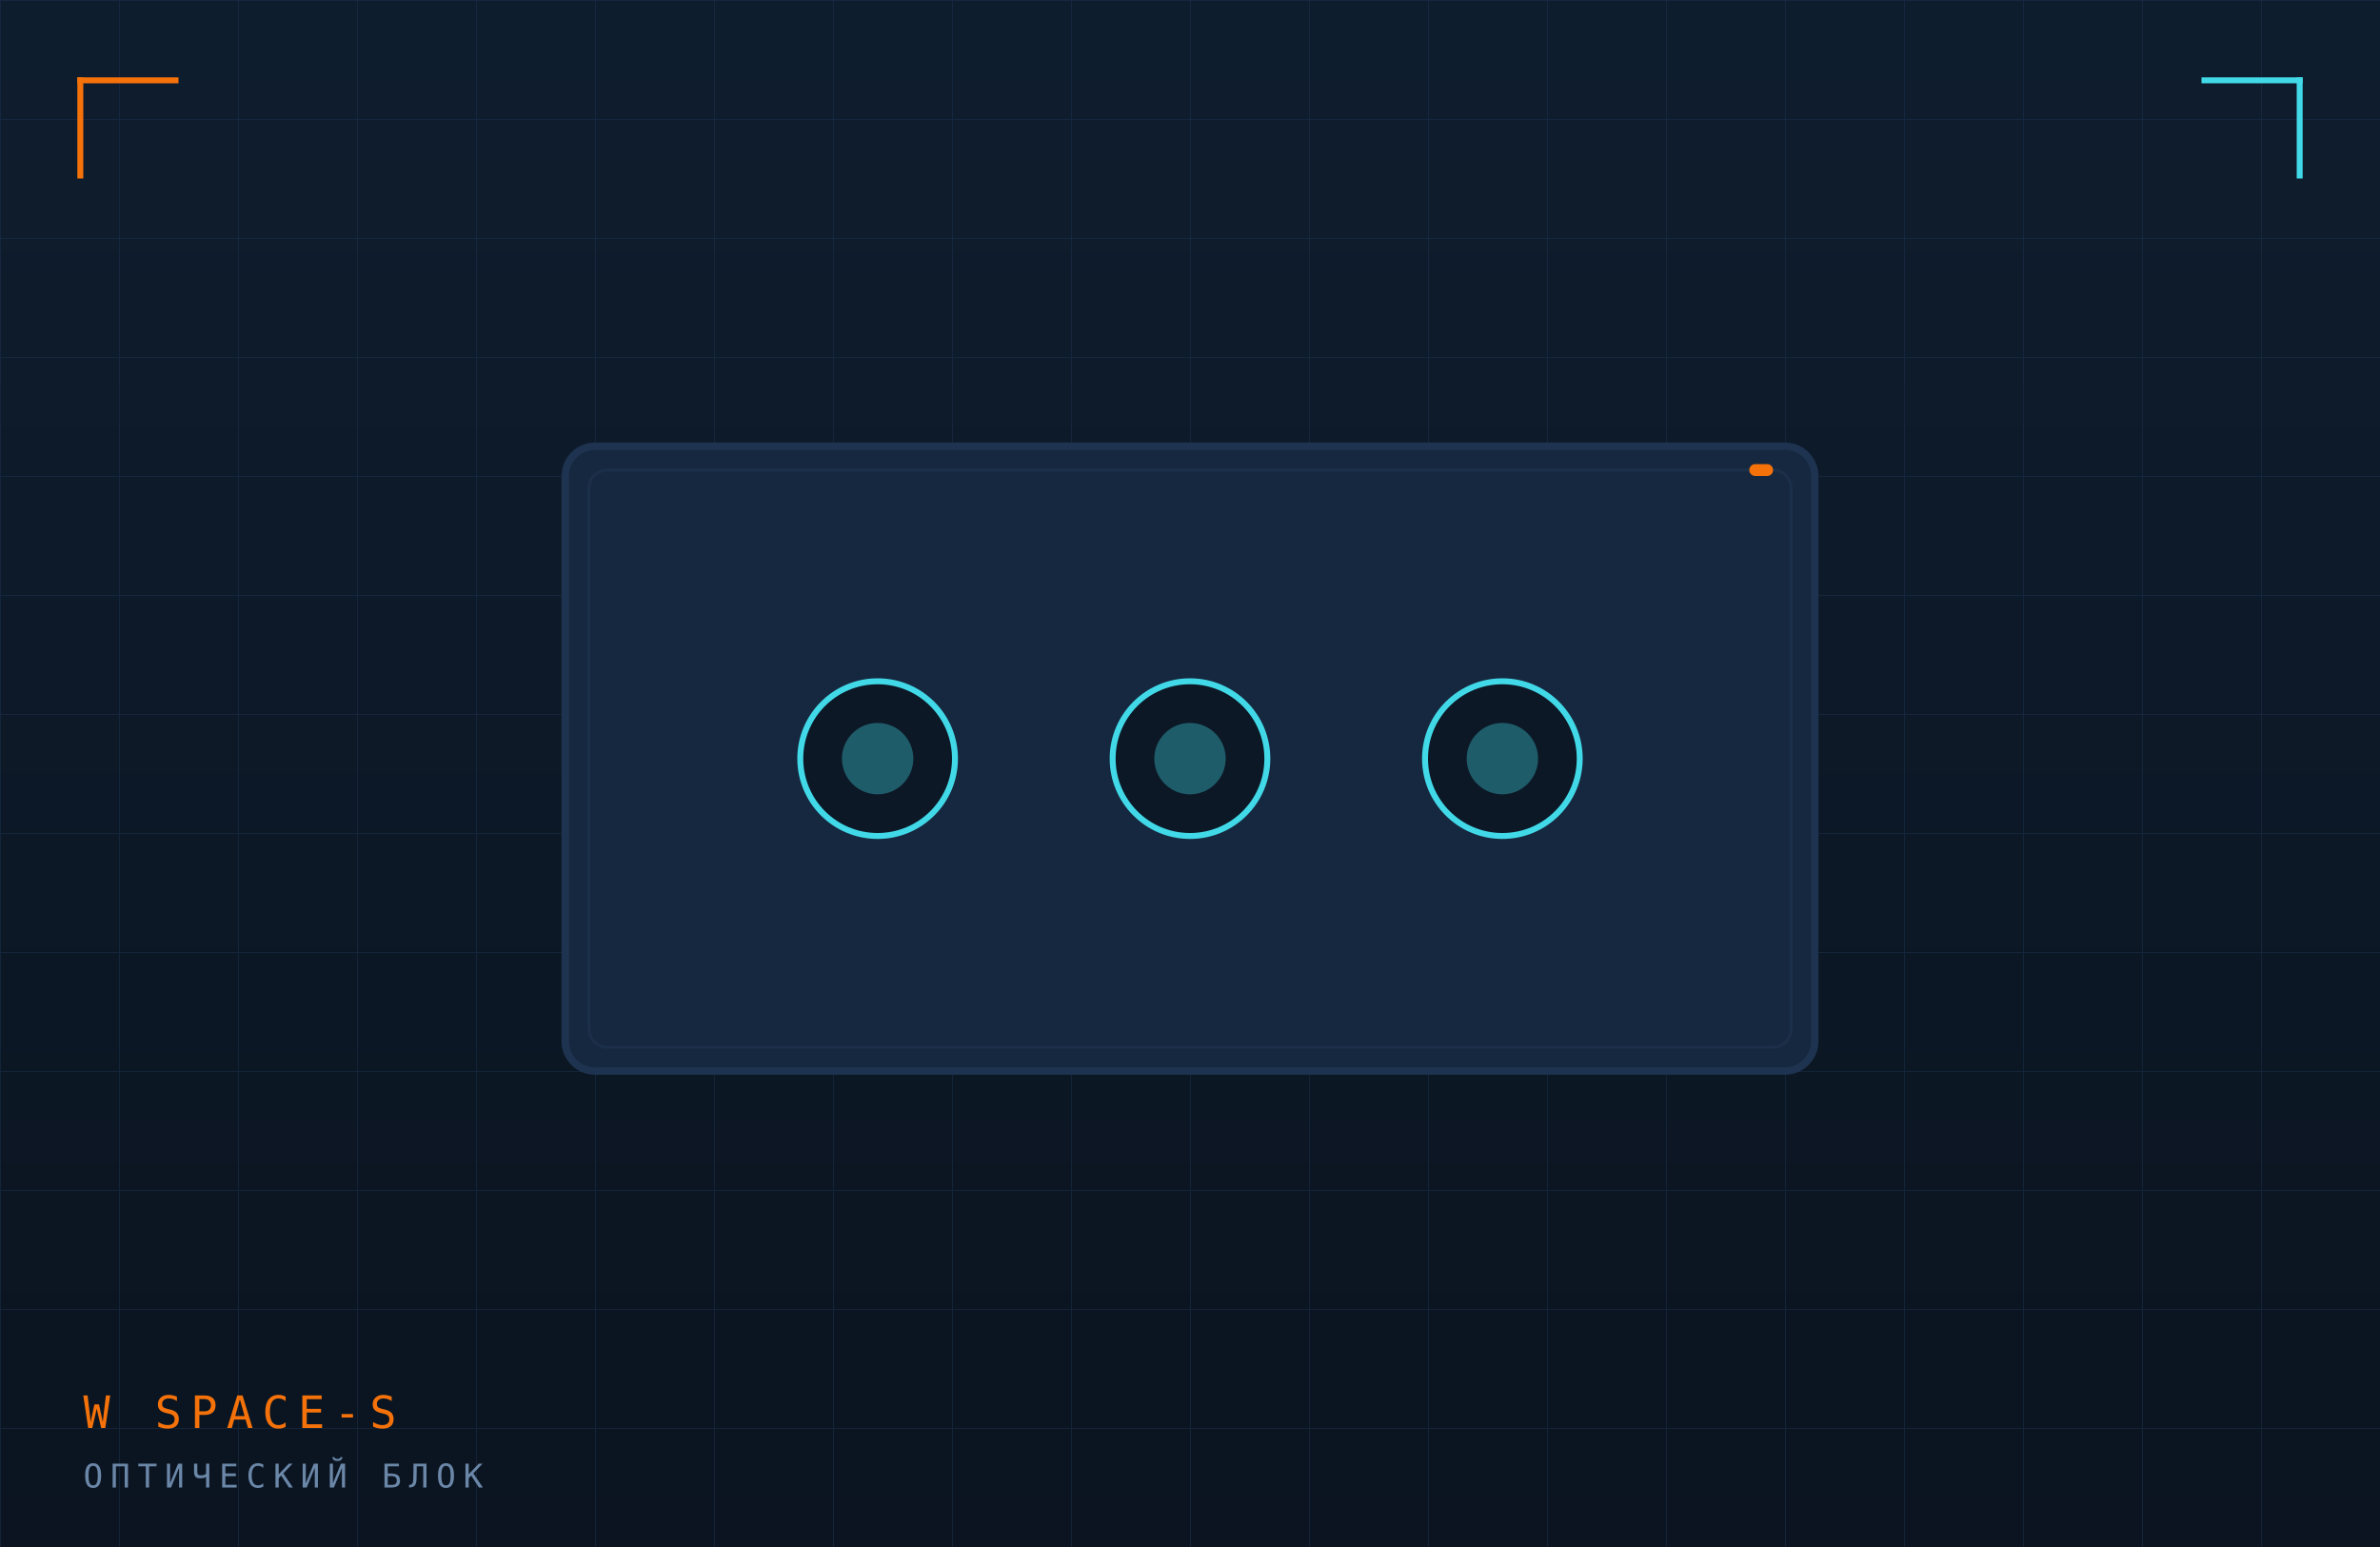
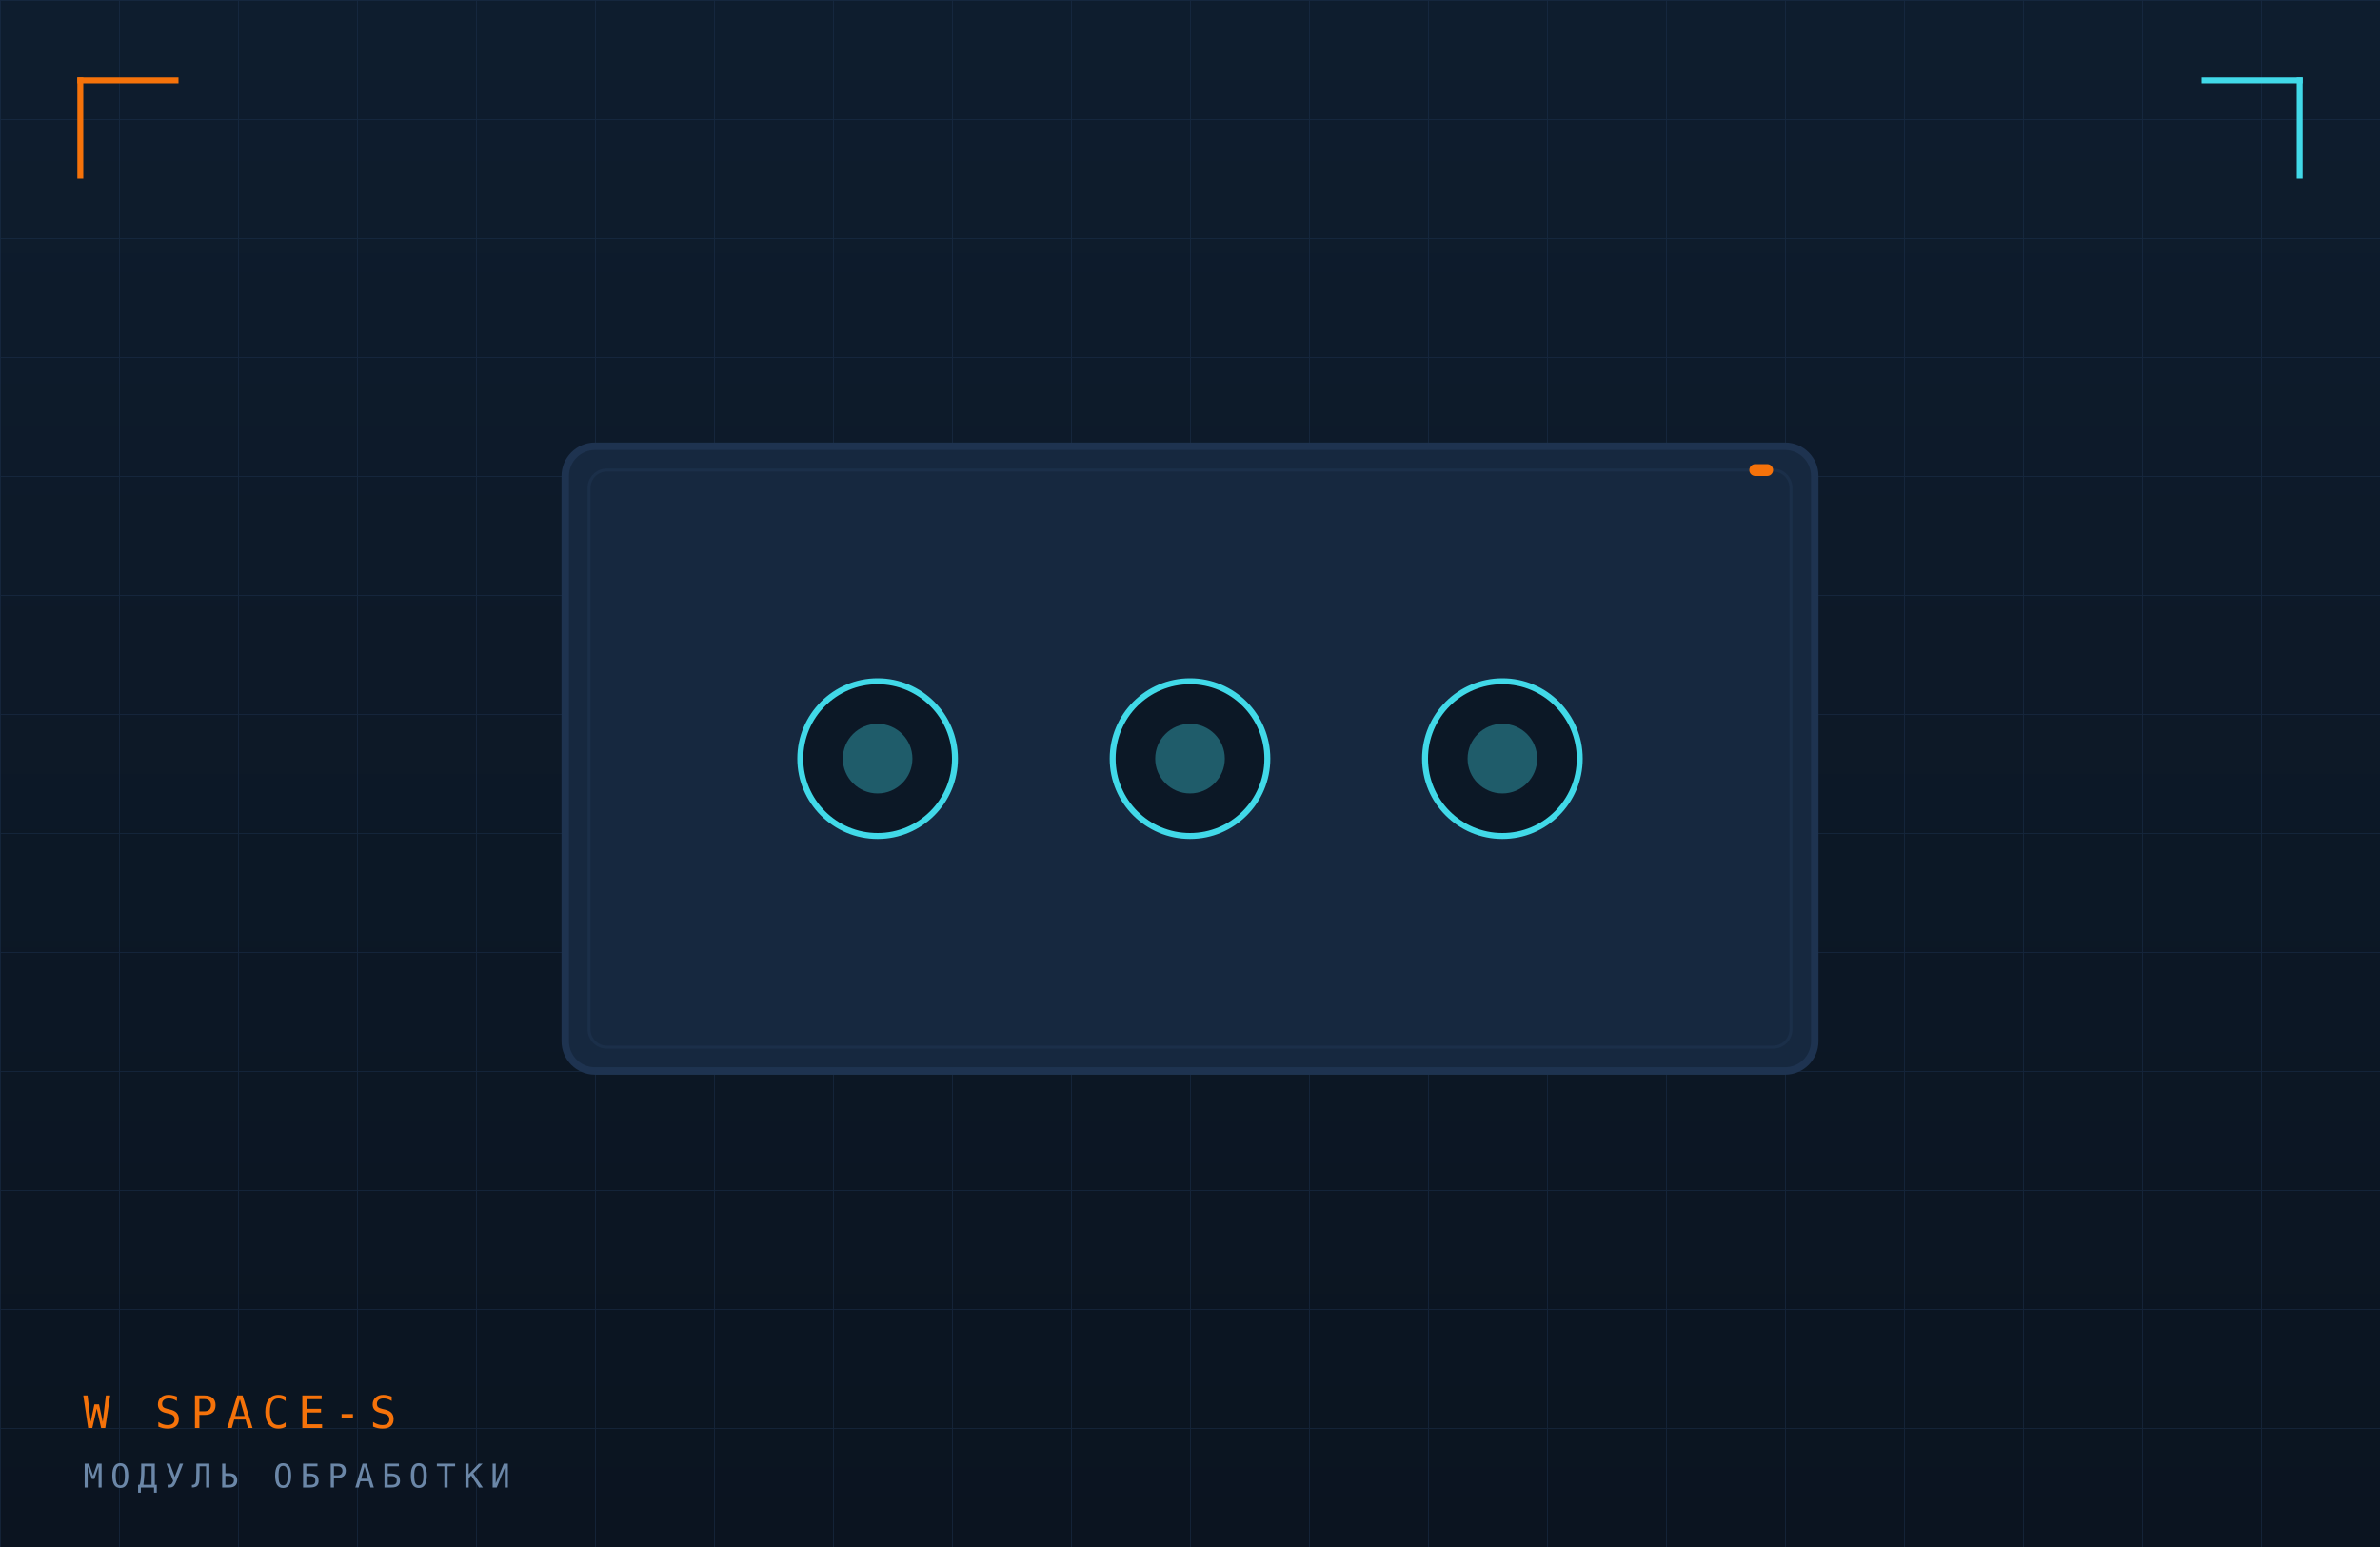
<svg xmlns="http://www.w3.org/2000/svg" viewBox="0 0 800 520" width="800" height="520">
  <defs>
    <linearGradient id="sky" x1="0" y1="0" x2="0" y2="1">
      <stop offset="0" stop-color="#0E1D2E" />
      <stop offset="1" stop-color="#0B1420" />
    </linearGradient>
-     <linearGradient id="body" x1="0" y1="0" x2="1" y2="1">
-       <stop offset="0" stop-color="#25405F" />
-       <stop offset="1" stop-color="#16283F" />
-     </linearGradient>
-     <pattern id="grid" width="40" height="40" patternUnits="userSpaceOnUse">
+     <pattern id="g" width="40" height="40" patternUnits="userSpaceOnUse">
      <path d="M40 0H0V40" fill="none" stroke="#1E3350" stroke-width="0.6" opacity="0.5" />
    </pattern>
  </defs>
  <rect width="800" height="520" fill="url(#sky)" />
-   <rect width="800" height="520" fill="url(#grid)" />
+   <rect width="800" height="520" fill="url(#g)" />
  <rect x="190" y="150" width="420" height="210" rx="10" fill="#16283F" stroke="#1E3350" stroke-width="2.5" />
  <rect x="198" y="158" width="404" height="194" rx="6" fill="none" stroke="#1E3350" stroke-width="1" opacity="0.6" />
  <circle cx="295.0" cy="255.0" r="26" fill="#0C1826" stroke="#41D9E8" stroke-width="2" />
-   <circle cx="295.0" cy="255.0" r="12" fill="#41D9E8" opacity="0.35" />
+   <circle cx="295.0" cy="255.0" r="11.7" fill="#41D9E8" opacity="0.35" />
  <circle cx="400.0" cy="255.0" r="26" fill="#0C1826" stroke="#41D9E8" stroke-width="2" />
-   <circle cx="400.0" cy="255.0" r="12" fill="#41D9E8" opacity="0.35" />
+   <circle cx="400.0" cy="255.0" r="11.7" fill="#41D9E8" opacity="0.35" />
  <circle cx="505.0" cy="255.0" r="26" fill="#0C1826" stroke="#41D9E8" stroke-width="2" />
-   <circle cx="505.0" cy="255.0" r="12" fill="#41D9E8" opacity="0.35" />
+   <circle cx="505.0" cy="255.0" r="11.7" fill="#41D9E8" opacity="0.35" />
  <rect x="588" y="156" width="8" height="4" rx="2" fill="#F5720A" />
-   <text x="28" y="480" font-family="'JetBrains Mono',monospace" font-size="15" letter-spacing="3" fill="#F5720A">W SPACE-S</text>
-   <text x="28" y="500" font-family="'JetBrains Mono',monospace" font-size="11" letter-spacing="2.5" fill="#6B87A8">ОПТИЧЕСКИЙ БЛОК</text>
+   <text x="28" y="480" font-family="monospace" font-size="15" letter-spacing="3" fill="#F5720A">W SPACE-S</text>
+   <text x="28" y="500" font-family="monospace" font-size="11" letter-spacing="2.5" fill="#6B87A8">МОДУЛЬ ОБРАБОТКИ</text>
  <rect x="26" y="26" width="34" height="2" fill="#F5720A" />
  <rect x="26" y="26" width="2" height="34" fill="#F5720A" />
  <rect x="740" y="26" width="34" height="2" fill="#41D9E8" />
  <rect x="772" y="26" width="2" height="34" fill="#41D9E8" />
</svg>
